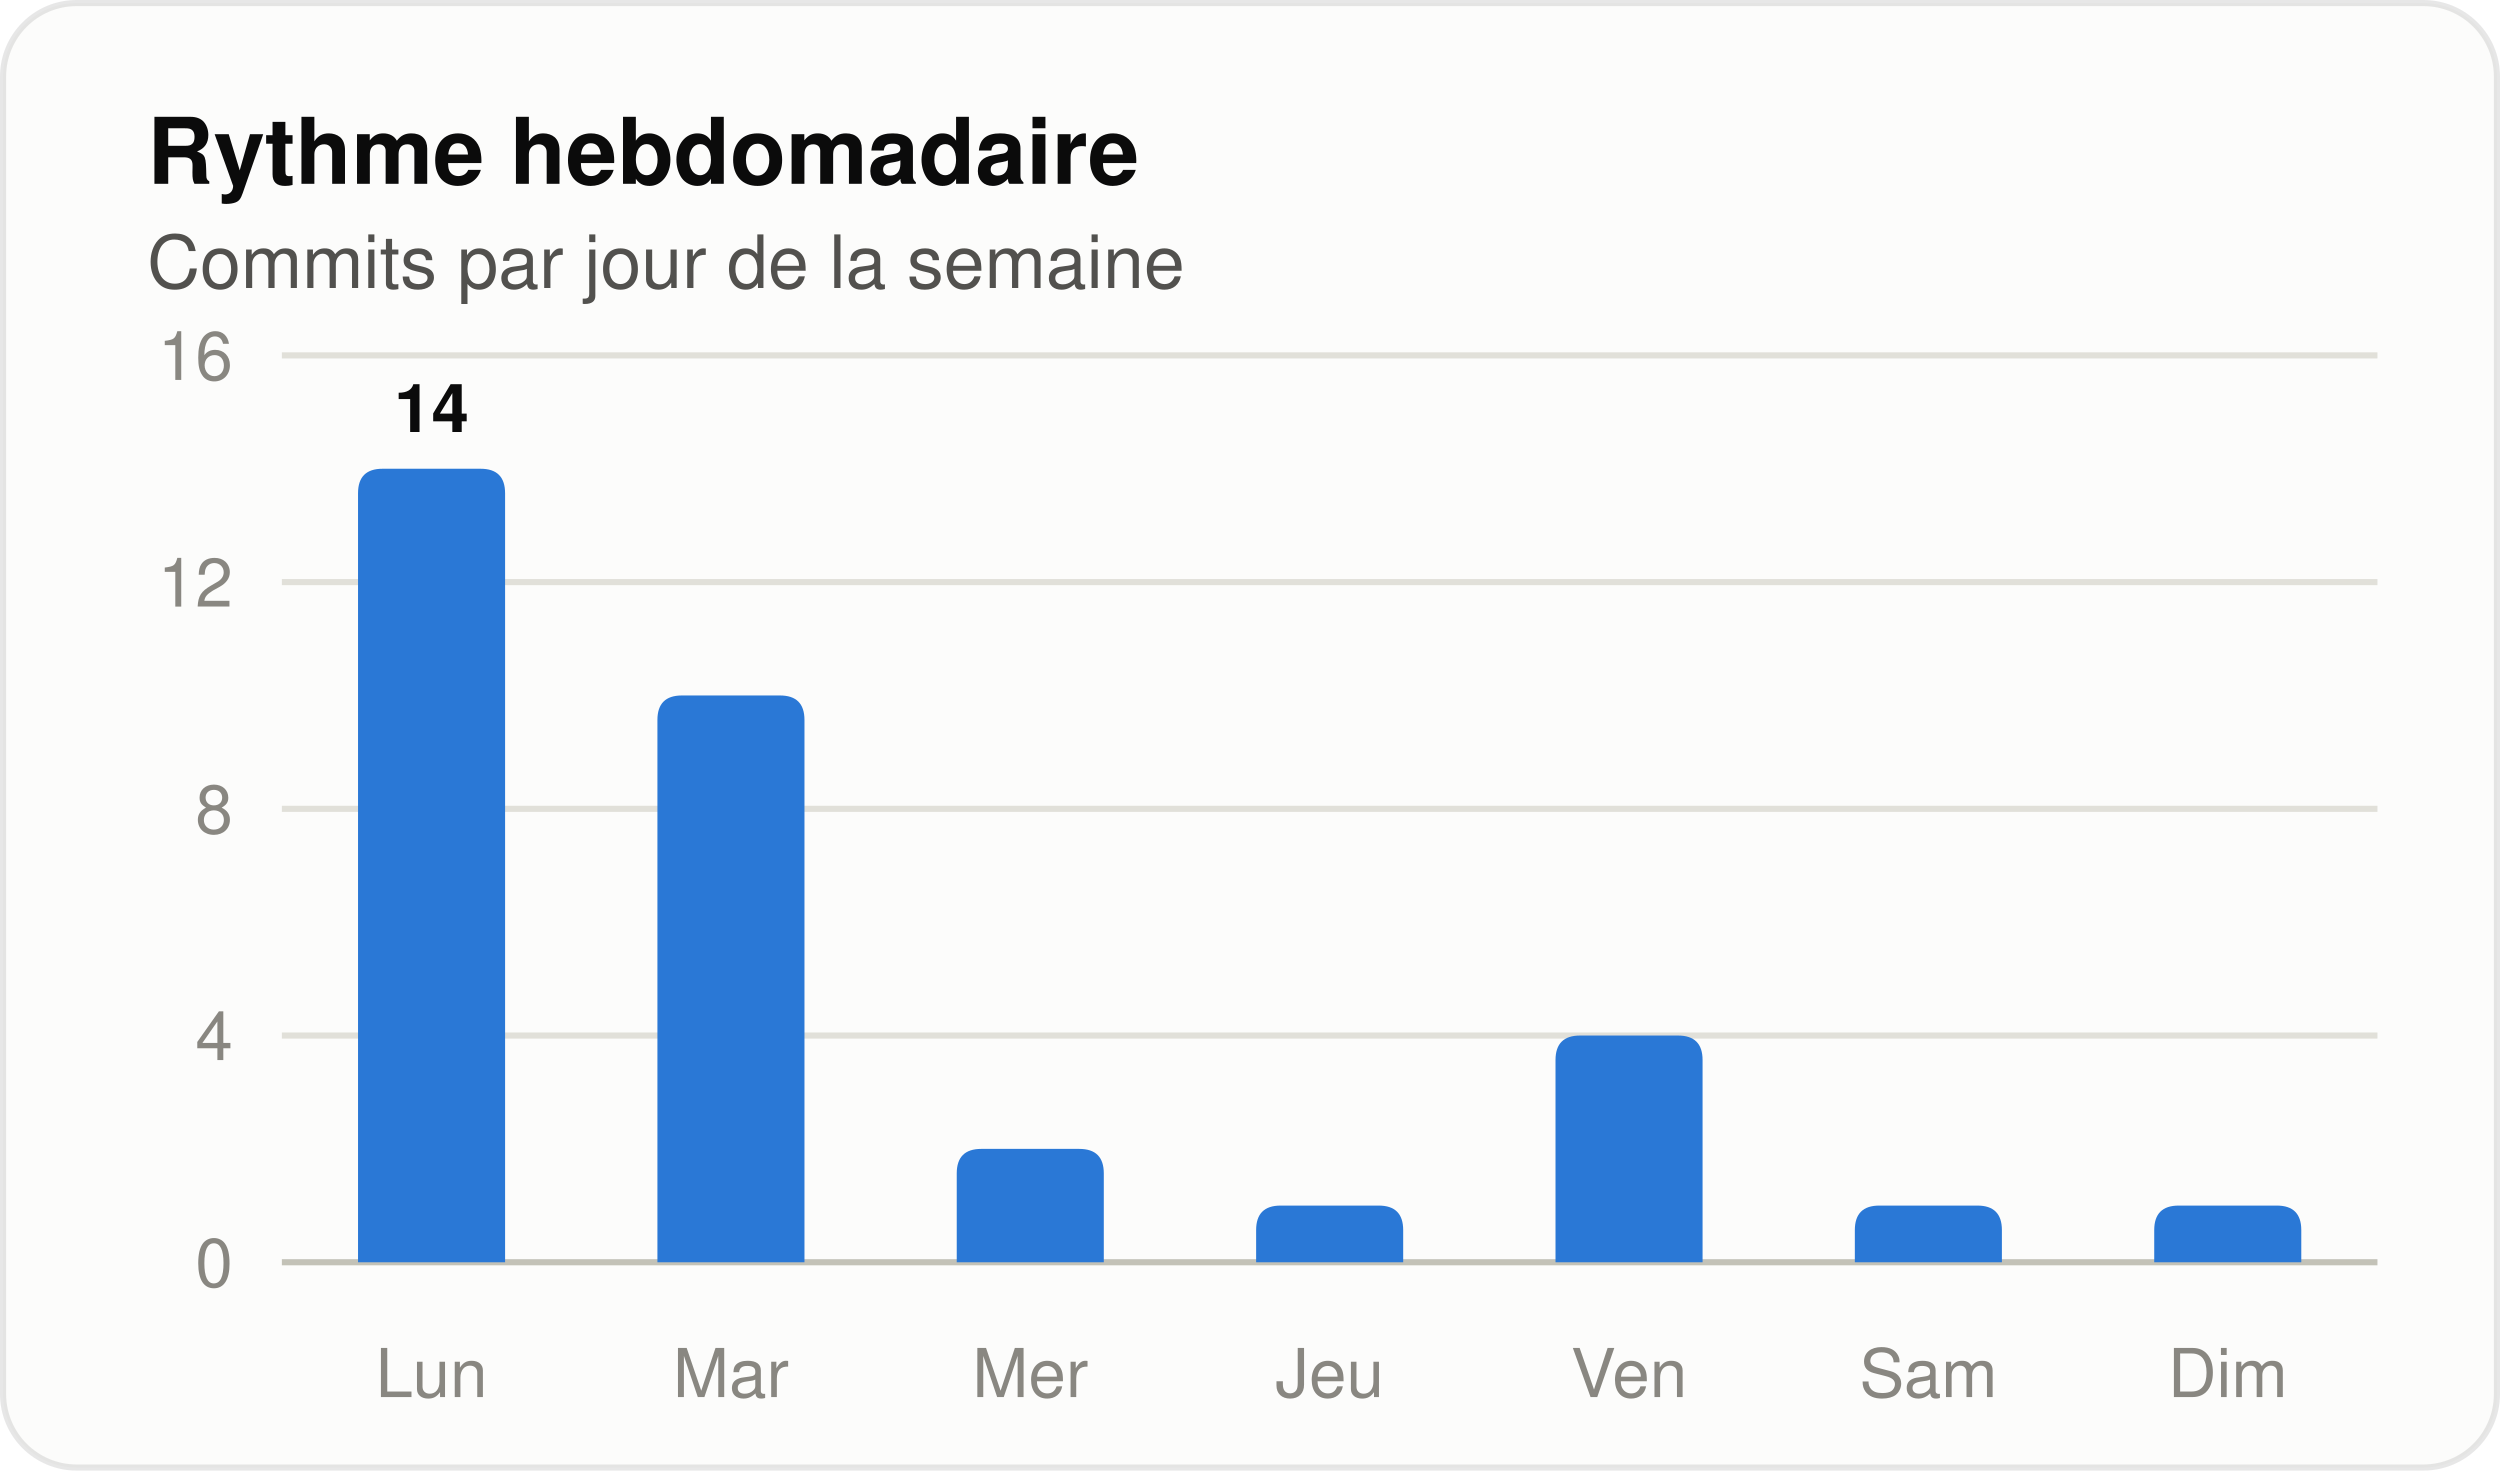
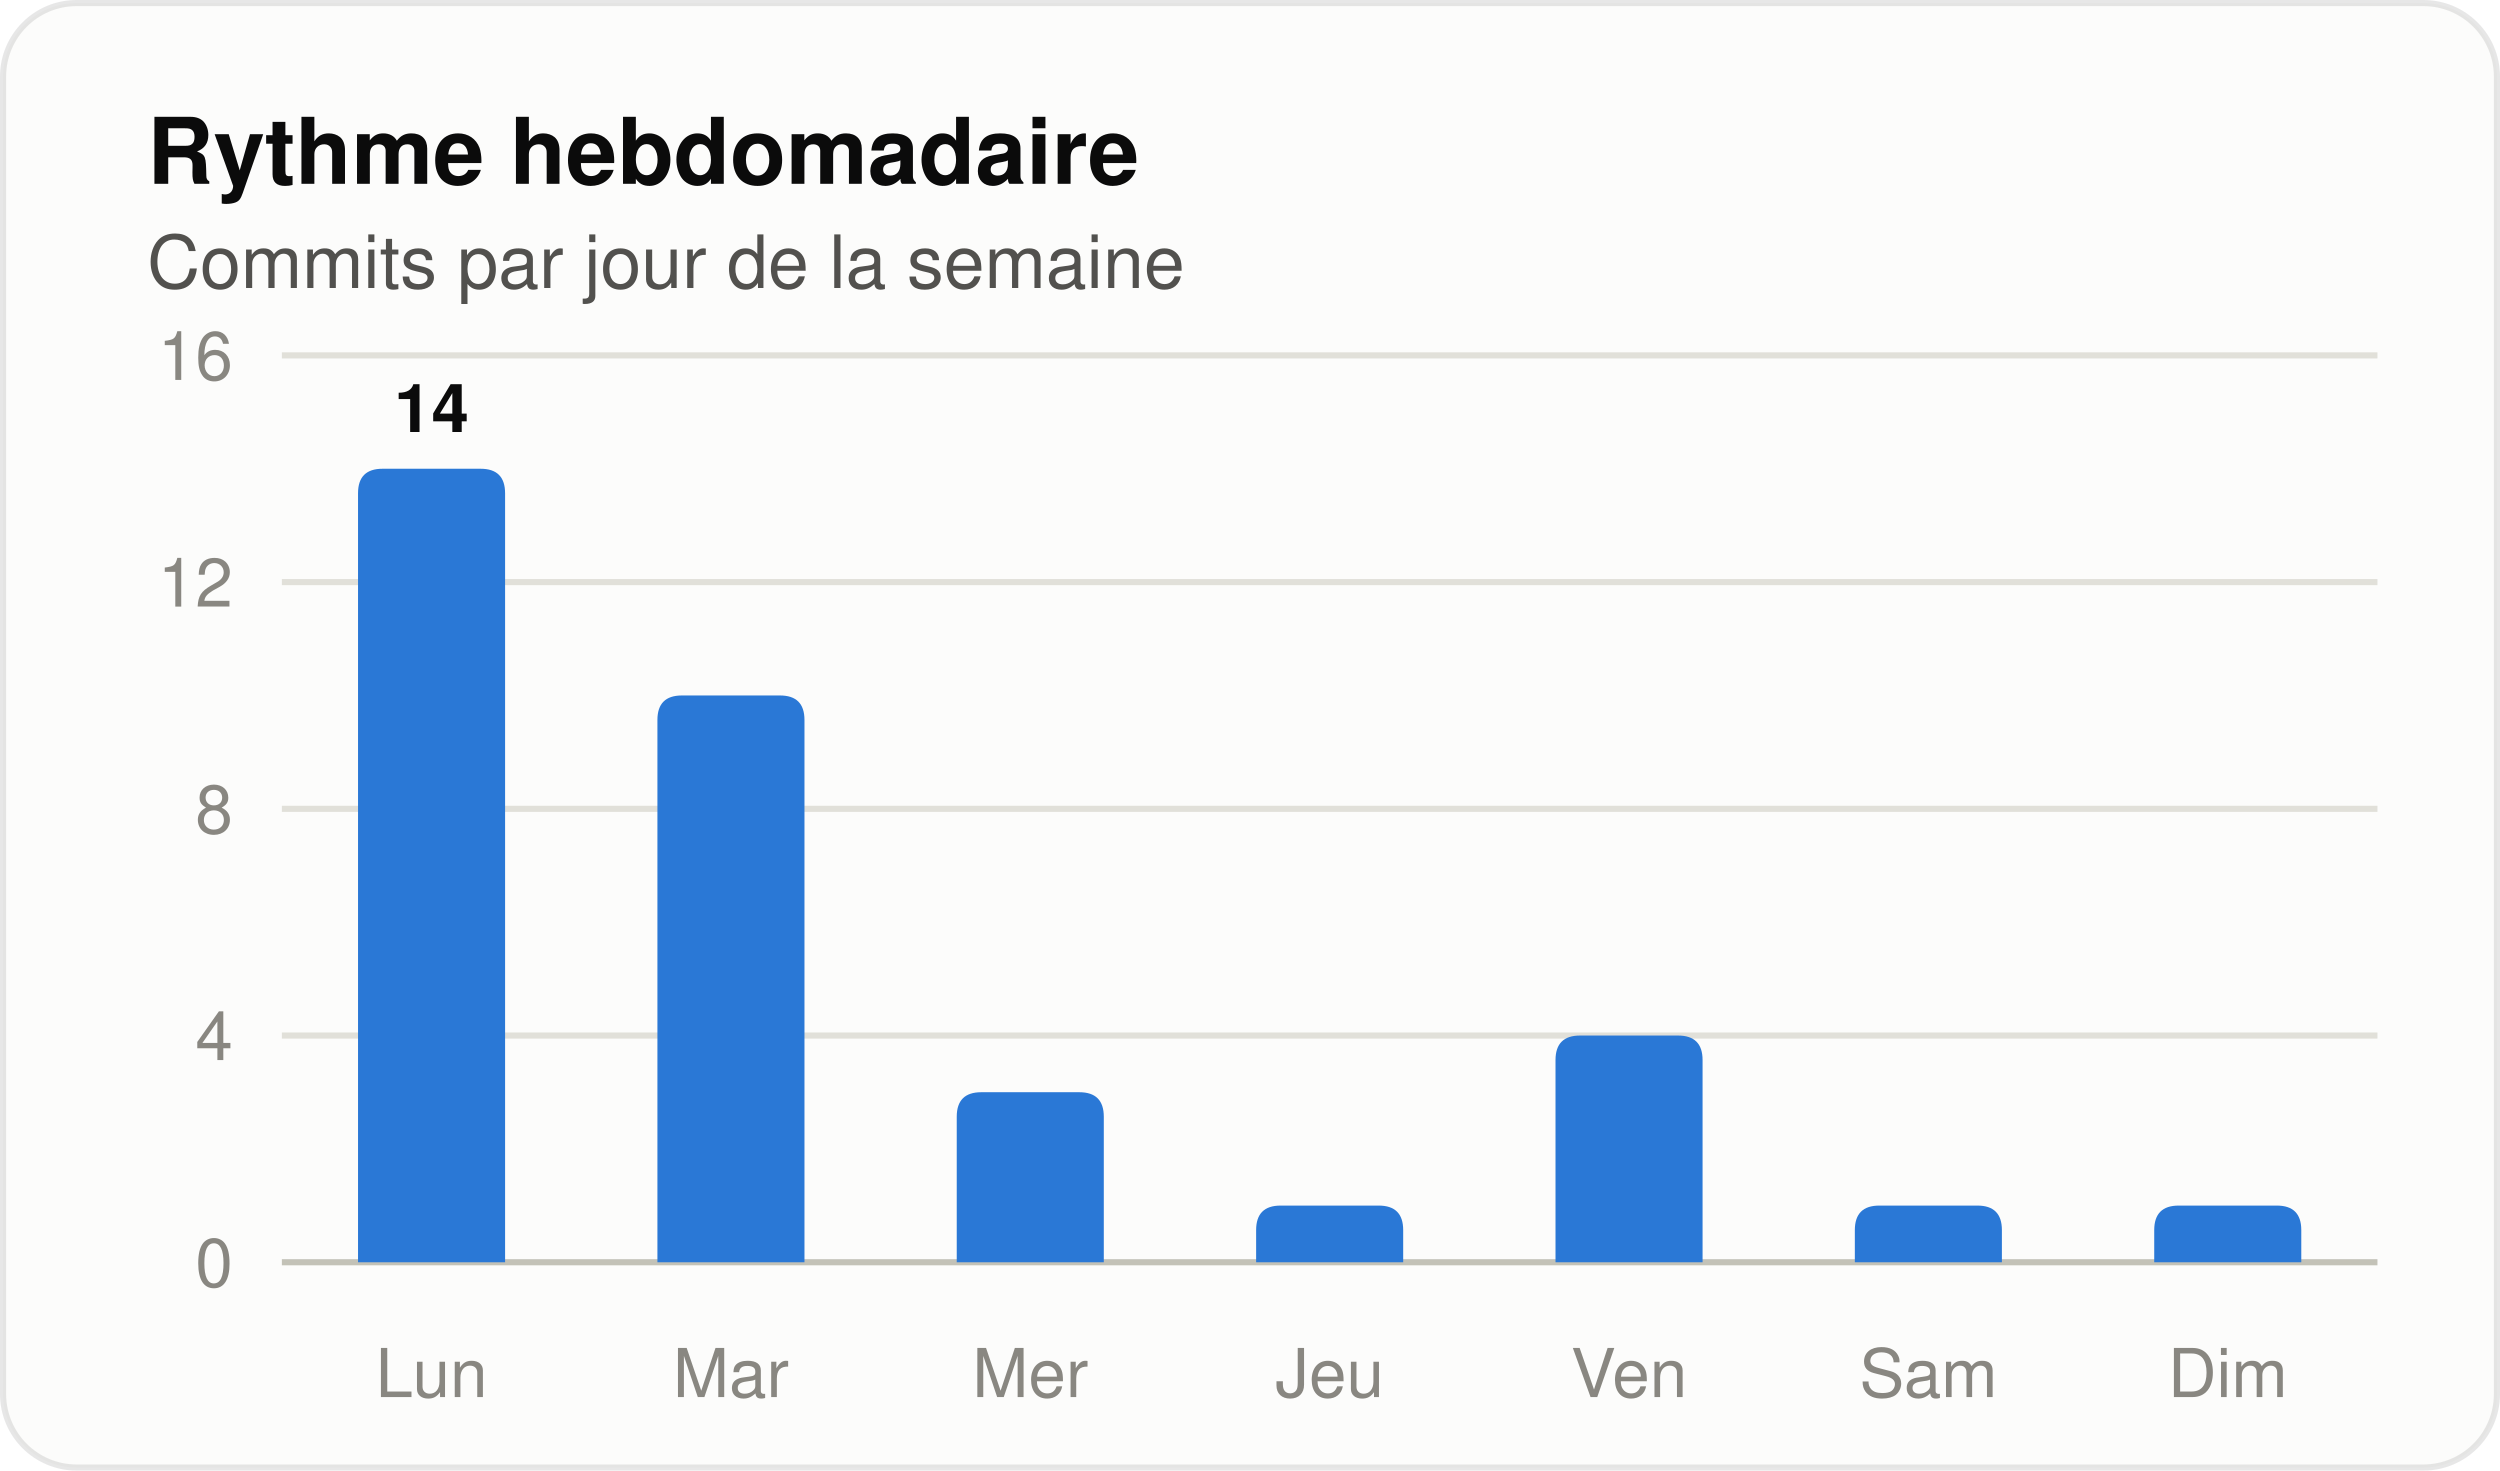
<svg xmlns="http://www.w3.org/2000/svg" width="408" height="240" viewBox="0 0 408 240" role="img" aria-label="Histogramme des commits par jour de la semaine" font-family="system-ui, 'Segoe UI', Ubuntu, Helvetica, Arial, sans-serif">
  <rect x="0.5" y="0.5" width="407" height="239" rx="12" fill="#fcfcfb" stroke="rgba(11,11,11,0.10)" />
  <text x="24" y="30" font-size="15" fill="#0b0b0b" font-weight="600">Rythme hebdomadaire</text>
  <text x="24" y="47" font-size="12" fill="#52514e">Commits par jour de la semaine</text>
  <line x1="46" y1="206.0" x2="388" y2="206.0" stroke="#c3c2b7" stroke-width="1" />
  <text x="38" y="210" font-size="11" fill="#898781" text-anchor="end" font-variant-numeric="tabular-nums">0</text>
  <line x1="46" y1="169.0" x2="388" y2="169.0" stroke="#e1e0d9" stroke-width="1" />
  <text x="38" y="173" font-size="11" fill="#898781" text-anchor="end" font-variant-numeric="tabular-nums">4</text>
  <line x1="46" y1="132.0" x2="388" y2="132.0" stroke="#e1e0d9" stroke-width="1" />
  <text x="38" y="136" font-size="11" fill="#898781" text-anchor="end" font-variant-numeric="tabular-nums">8</text>
  <line x1="46" y1="95.0" x2="388" y2="95.0" stroke="#e1e0d9" stroke-width="1" />
  <text x="38" y="99" font-size="11" fill="#898781" text-anchor="end" font-variant-numeric="tabular-nums">12</text>
  <line x1="46" y1="58.0" x2="388" y2="58.0" stroke="#e1e0d9" stroke-width="1" />
  <text x="38" y="62" font-size="11" fill="#898781" text-anchor="end" font-variant-numeric="tabular-nums">16</text>
  <path d="M 58.43 206.00 V 80.50 Q 58.43 76.50 62.43 76.50 H 78.43 Q 82.43 76.50 82.43 80.50 V 206.00 Z" fill="#2a78d6" />
  <text x="70.429" y="70.5" font-size="11" fill="#0b0b0b" font-weight="600" text-anchor="middle">14</text>
  <text x="70.429" y="228" font-size="11" fill="#898781" text-anchor="middle">Lun</text>
  <path d="M 107.29 206.00 V 117.50 Q 107.29 113.50 111.29 113.50 H 127.29 Q 131.29 113.50 131.29 117.50 V 206.00 Z" fill="#2a78d6" />
  <text x="119.286" y="228" font-size="11" fill="#898781" text-anchor="middle">Mar</text>
-   <path d="M 156.14 206.00 V 191.50 Q 156.14 187.50 160.14 187.50 H 176.14 Q 180.14 187.50 180.14 191.50 V 206.00 Z" fill="#2a78d6" />
+   <path d="M 156.14 206.00 V 182.25 Q 156.14 178.25 160.14 178.25 H 176.14 Q 180.14 178.25 180.14 182.25 V 206.00 Z" fill="#2a78d6" />
  <text x="168.143" y="228" font-size="11" fill="#898781" text-anchor="middle">Mer</text>
  <path d="M 205.00 206.00 V 200.75 Q 205.00 196.75 209.00 196.75 H 225.00 Q 229.00 196.75 229.00 200.75 V 206.00 Z" fill="#2a78d6" />
  <text x="217" y="228" font-size="11" fill="#898781" text-anchor="middle">Jeu</text>
  <path d="M 253.86 206.00 V 173.00 Q 253.86 169.00 257.86 169.00 H 273.86 Q 277.86 169.00 277.86 173.00 V 206.00 Z" fill="#2a78d6" />
  <text x="265.857" y="228" font-size="11" fill="#898781" text-anchor="middle">Ven</text>
  <path d="M 302.71 206.00 V 200.75 Q 302.71 196.75 306.71 196.75 H 322.71 Q 326.71 196.75 326.71 200.75 V 206.00 Z" fill="#2a78d6" />
  <text x="314.714" y="228" font-size="11" fill="#898781" text-anchor="middle">Sam</text>
  <path d="M 351.57 206.00 V 200.75 Q 351.57 196.75 355.57 196.75 H 371.57 Q 375.57 196.75 375.57 200.75 V 206.00 Z" fill="#2a78d6" />
  <text x="363.571" y="228" font-size="11" fill="#898781" text-anchor="middle">Dim</text>
</svg>
